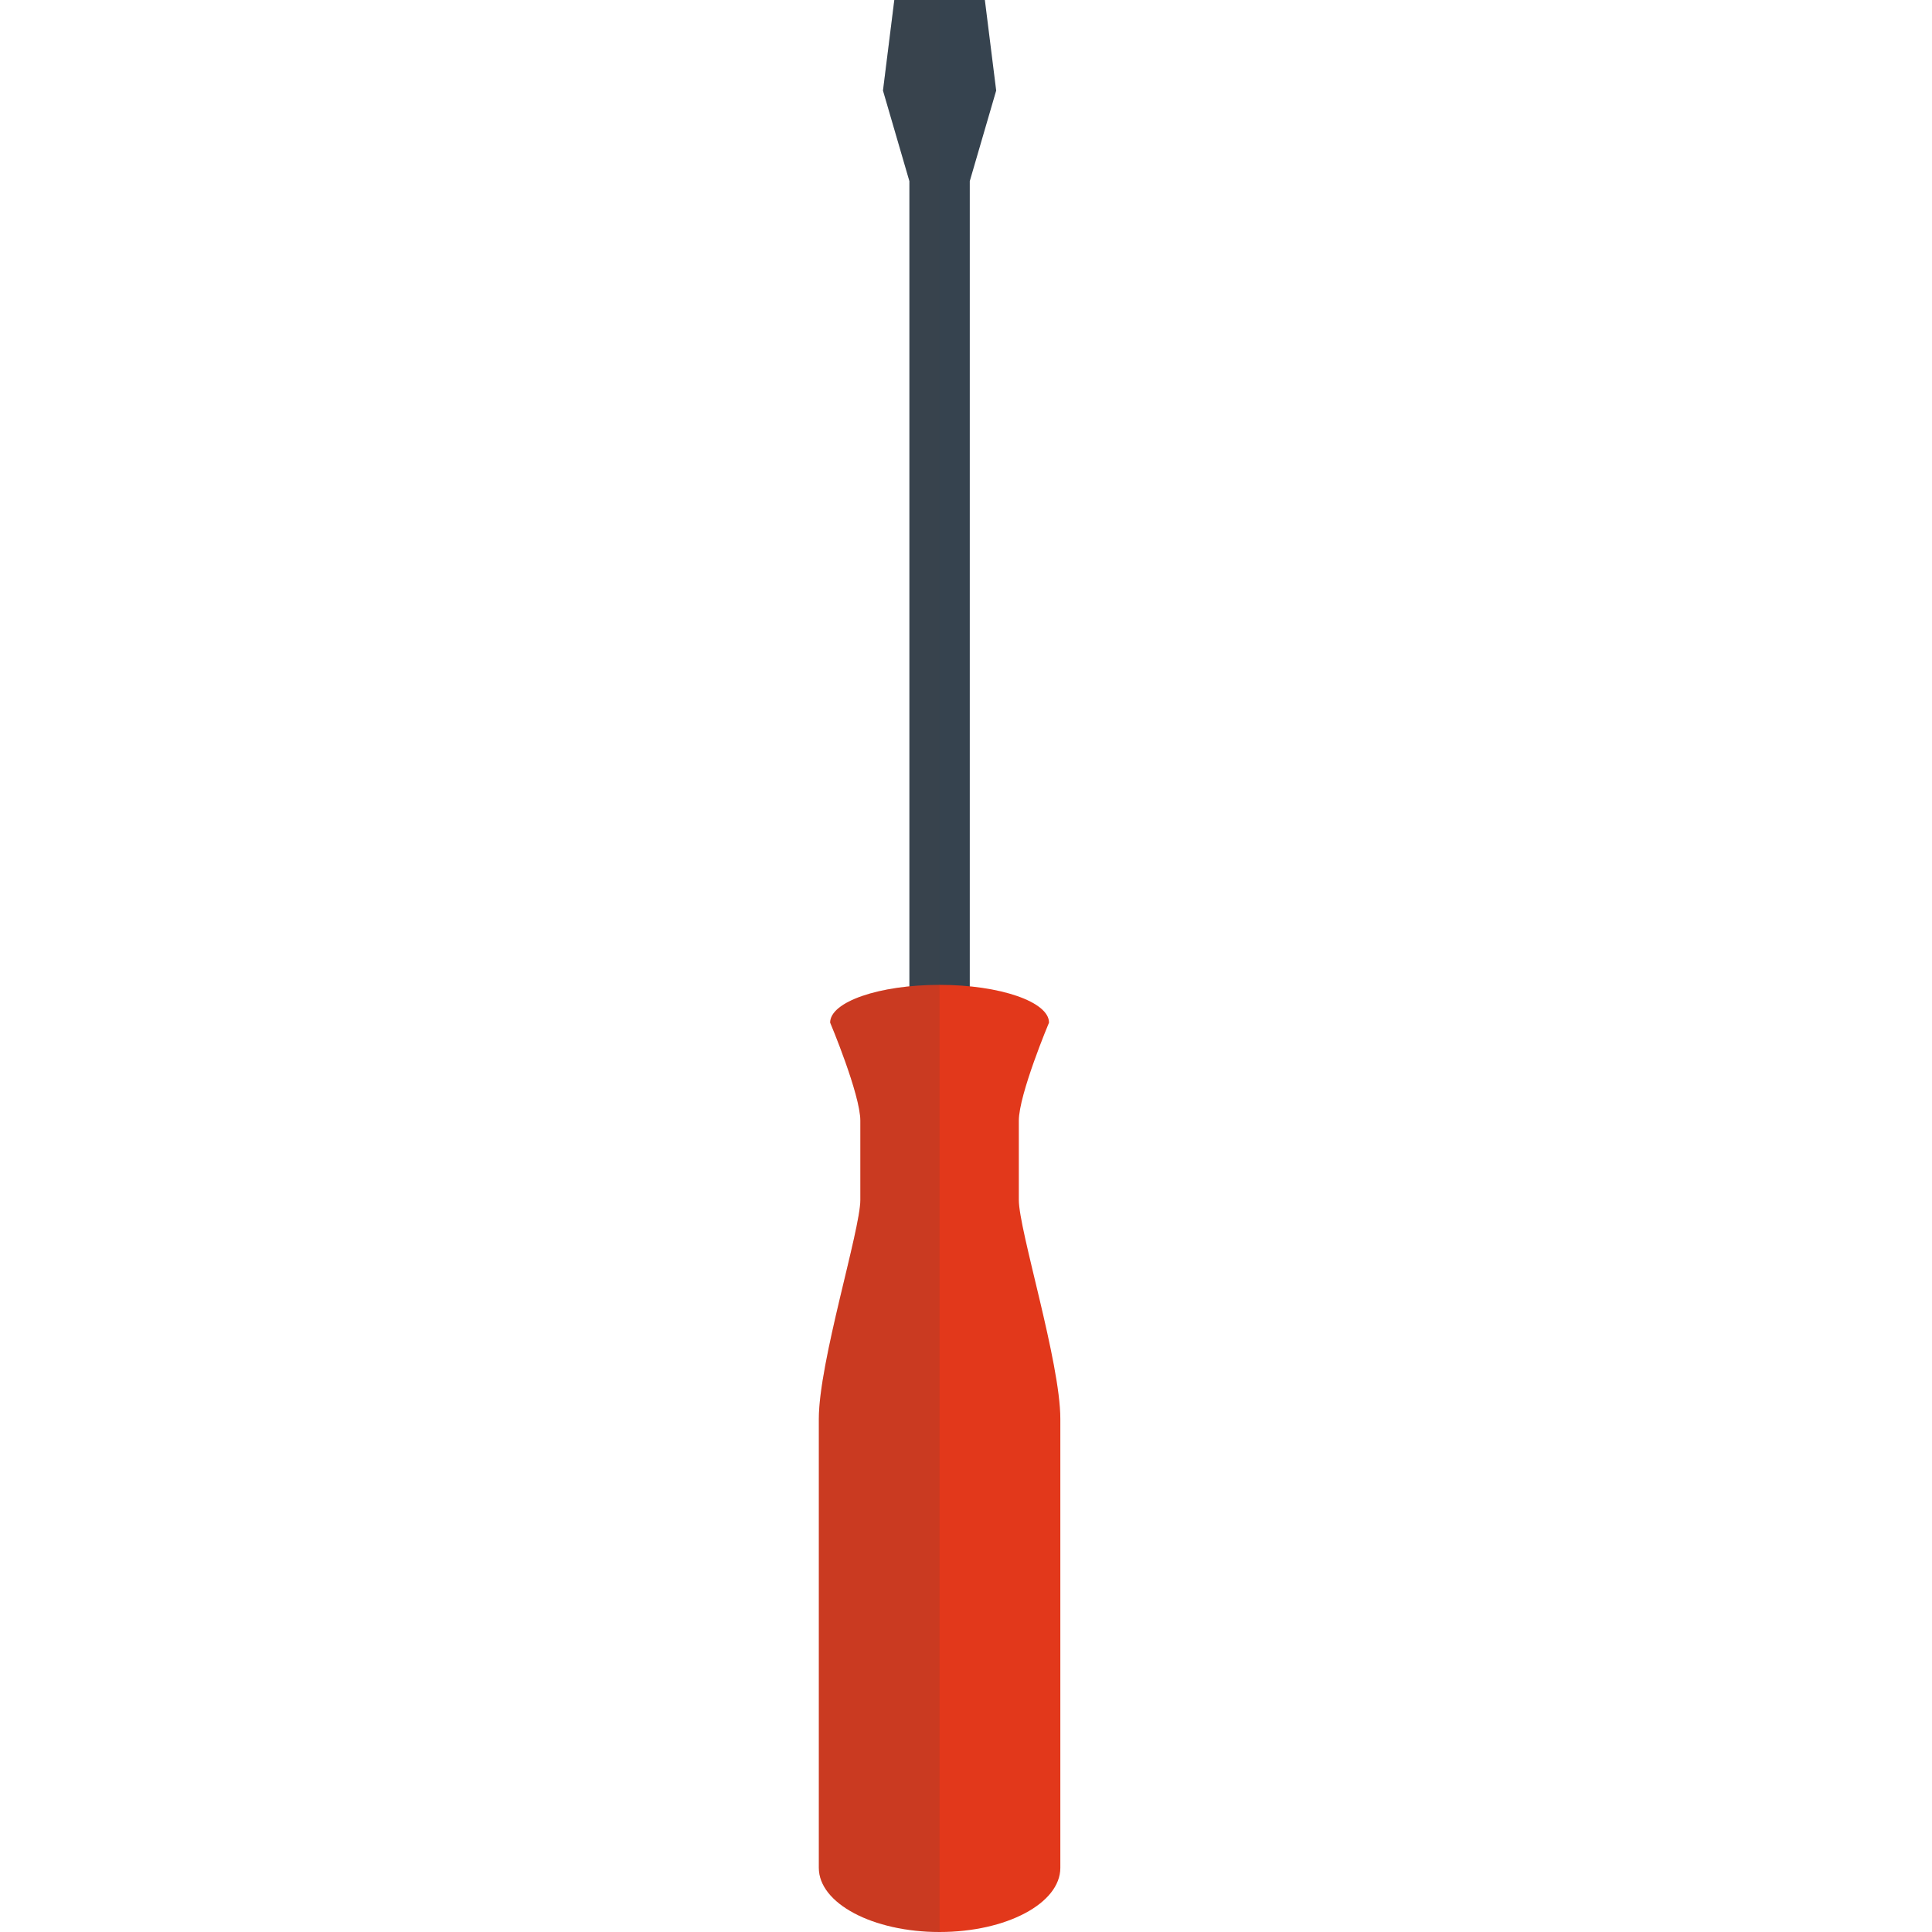
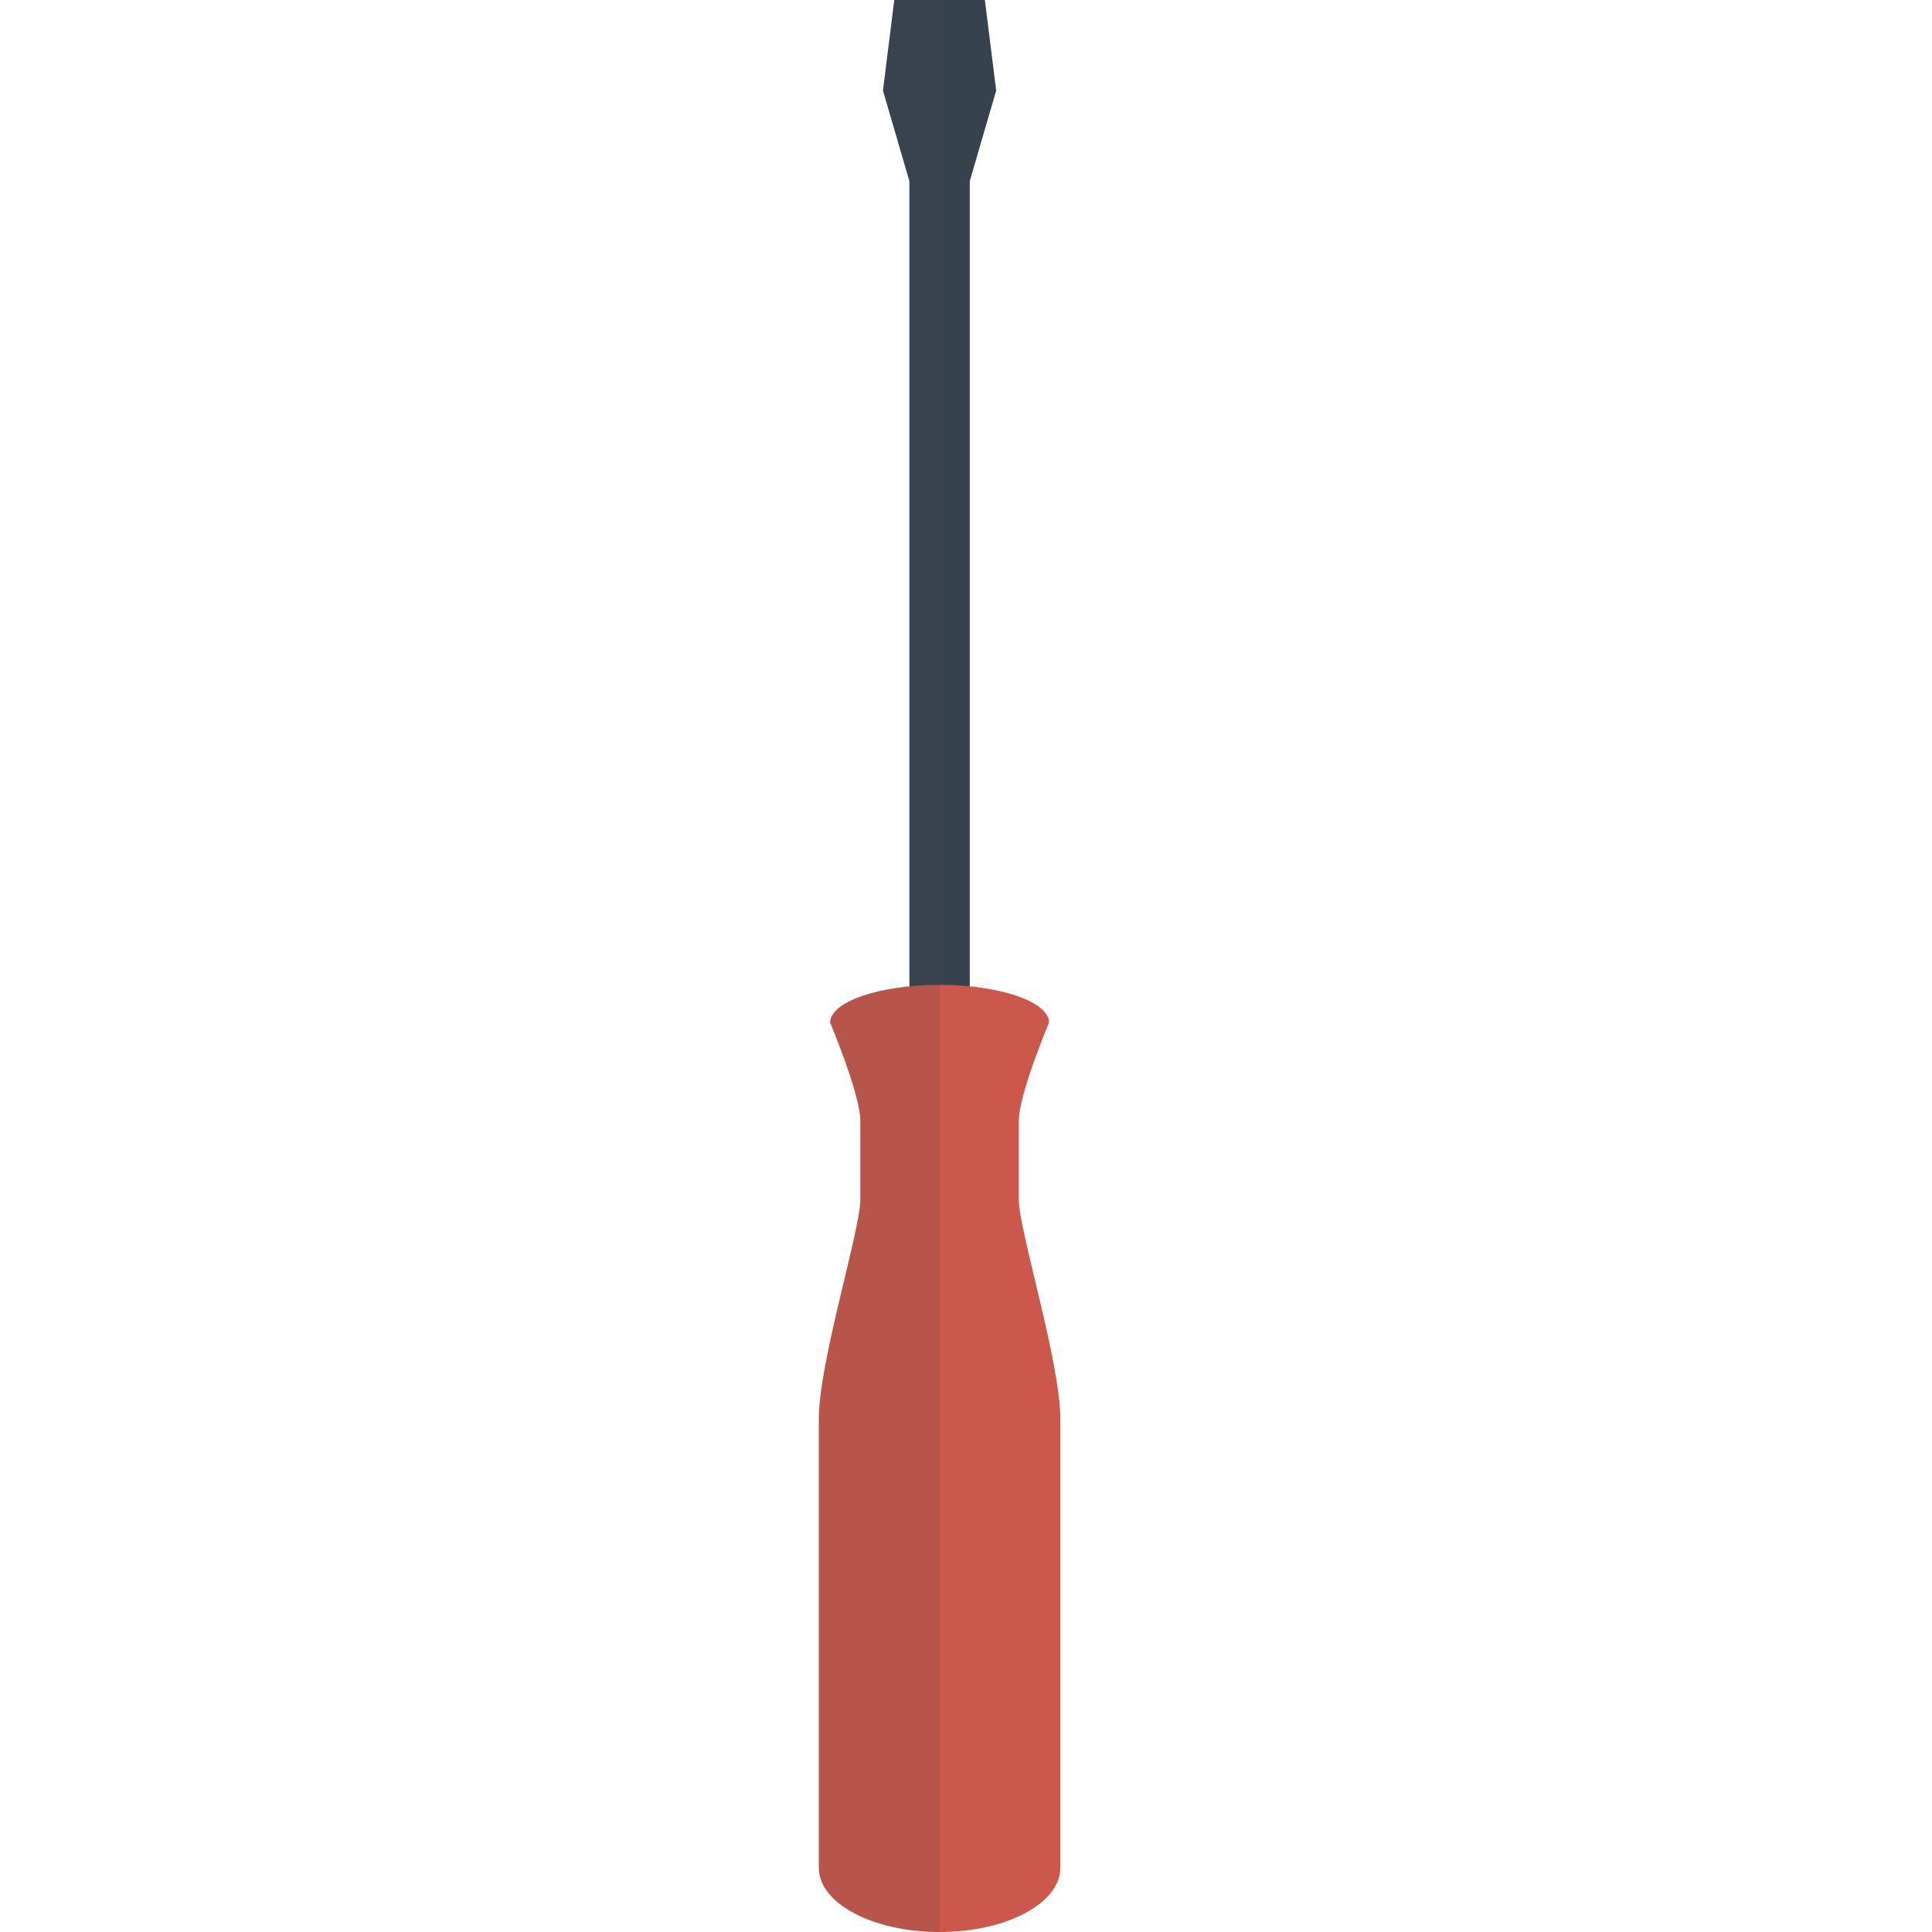
<svg xmlns="http://www.w3.org/2000/svg" version="1.1" x="0" y="0" viewBox="0 0 512 512" xml:space="preserve">
  <path fill="#36434F" d="M261 0h-24l-3 24 7 24v215h16V48l7-24z" />
-   <path fill="#E2381B" d="M270 318v-21c0-7 8-26 8-26 0-5.5-13-10-29-10s-29 4.5-29 10c0 0 8 19 8 26v21c0 8-11 43-11 58v119c0 9.4 14.3 17 32 17s32-7.6 32-17V376c0-15-11-50-11-58z" />
+   <path fill="#cc584c" d="M270 318v-21c0-7 8-26 8-26 0-5.5-13-10-29-10s-29 4.5-29 10c0 0 8 19 8 26v21c0 8-11 43-11 58v119c0 9.4 14.3 17 32 17s32-7.6 32-17V376c0-15-11-50-11-58z" />
  <path opacity=".15" fill="#444" d="M237 0l-3 24 7 24v213.4c-12.1 1.2-21 5-21 9.6 0 0 8 19 8 26v21c0 8-11 43-11 58v119c0 9.4 14.3 17 32 17V0h-12z" />
</svg>
